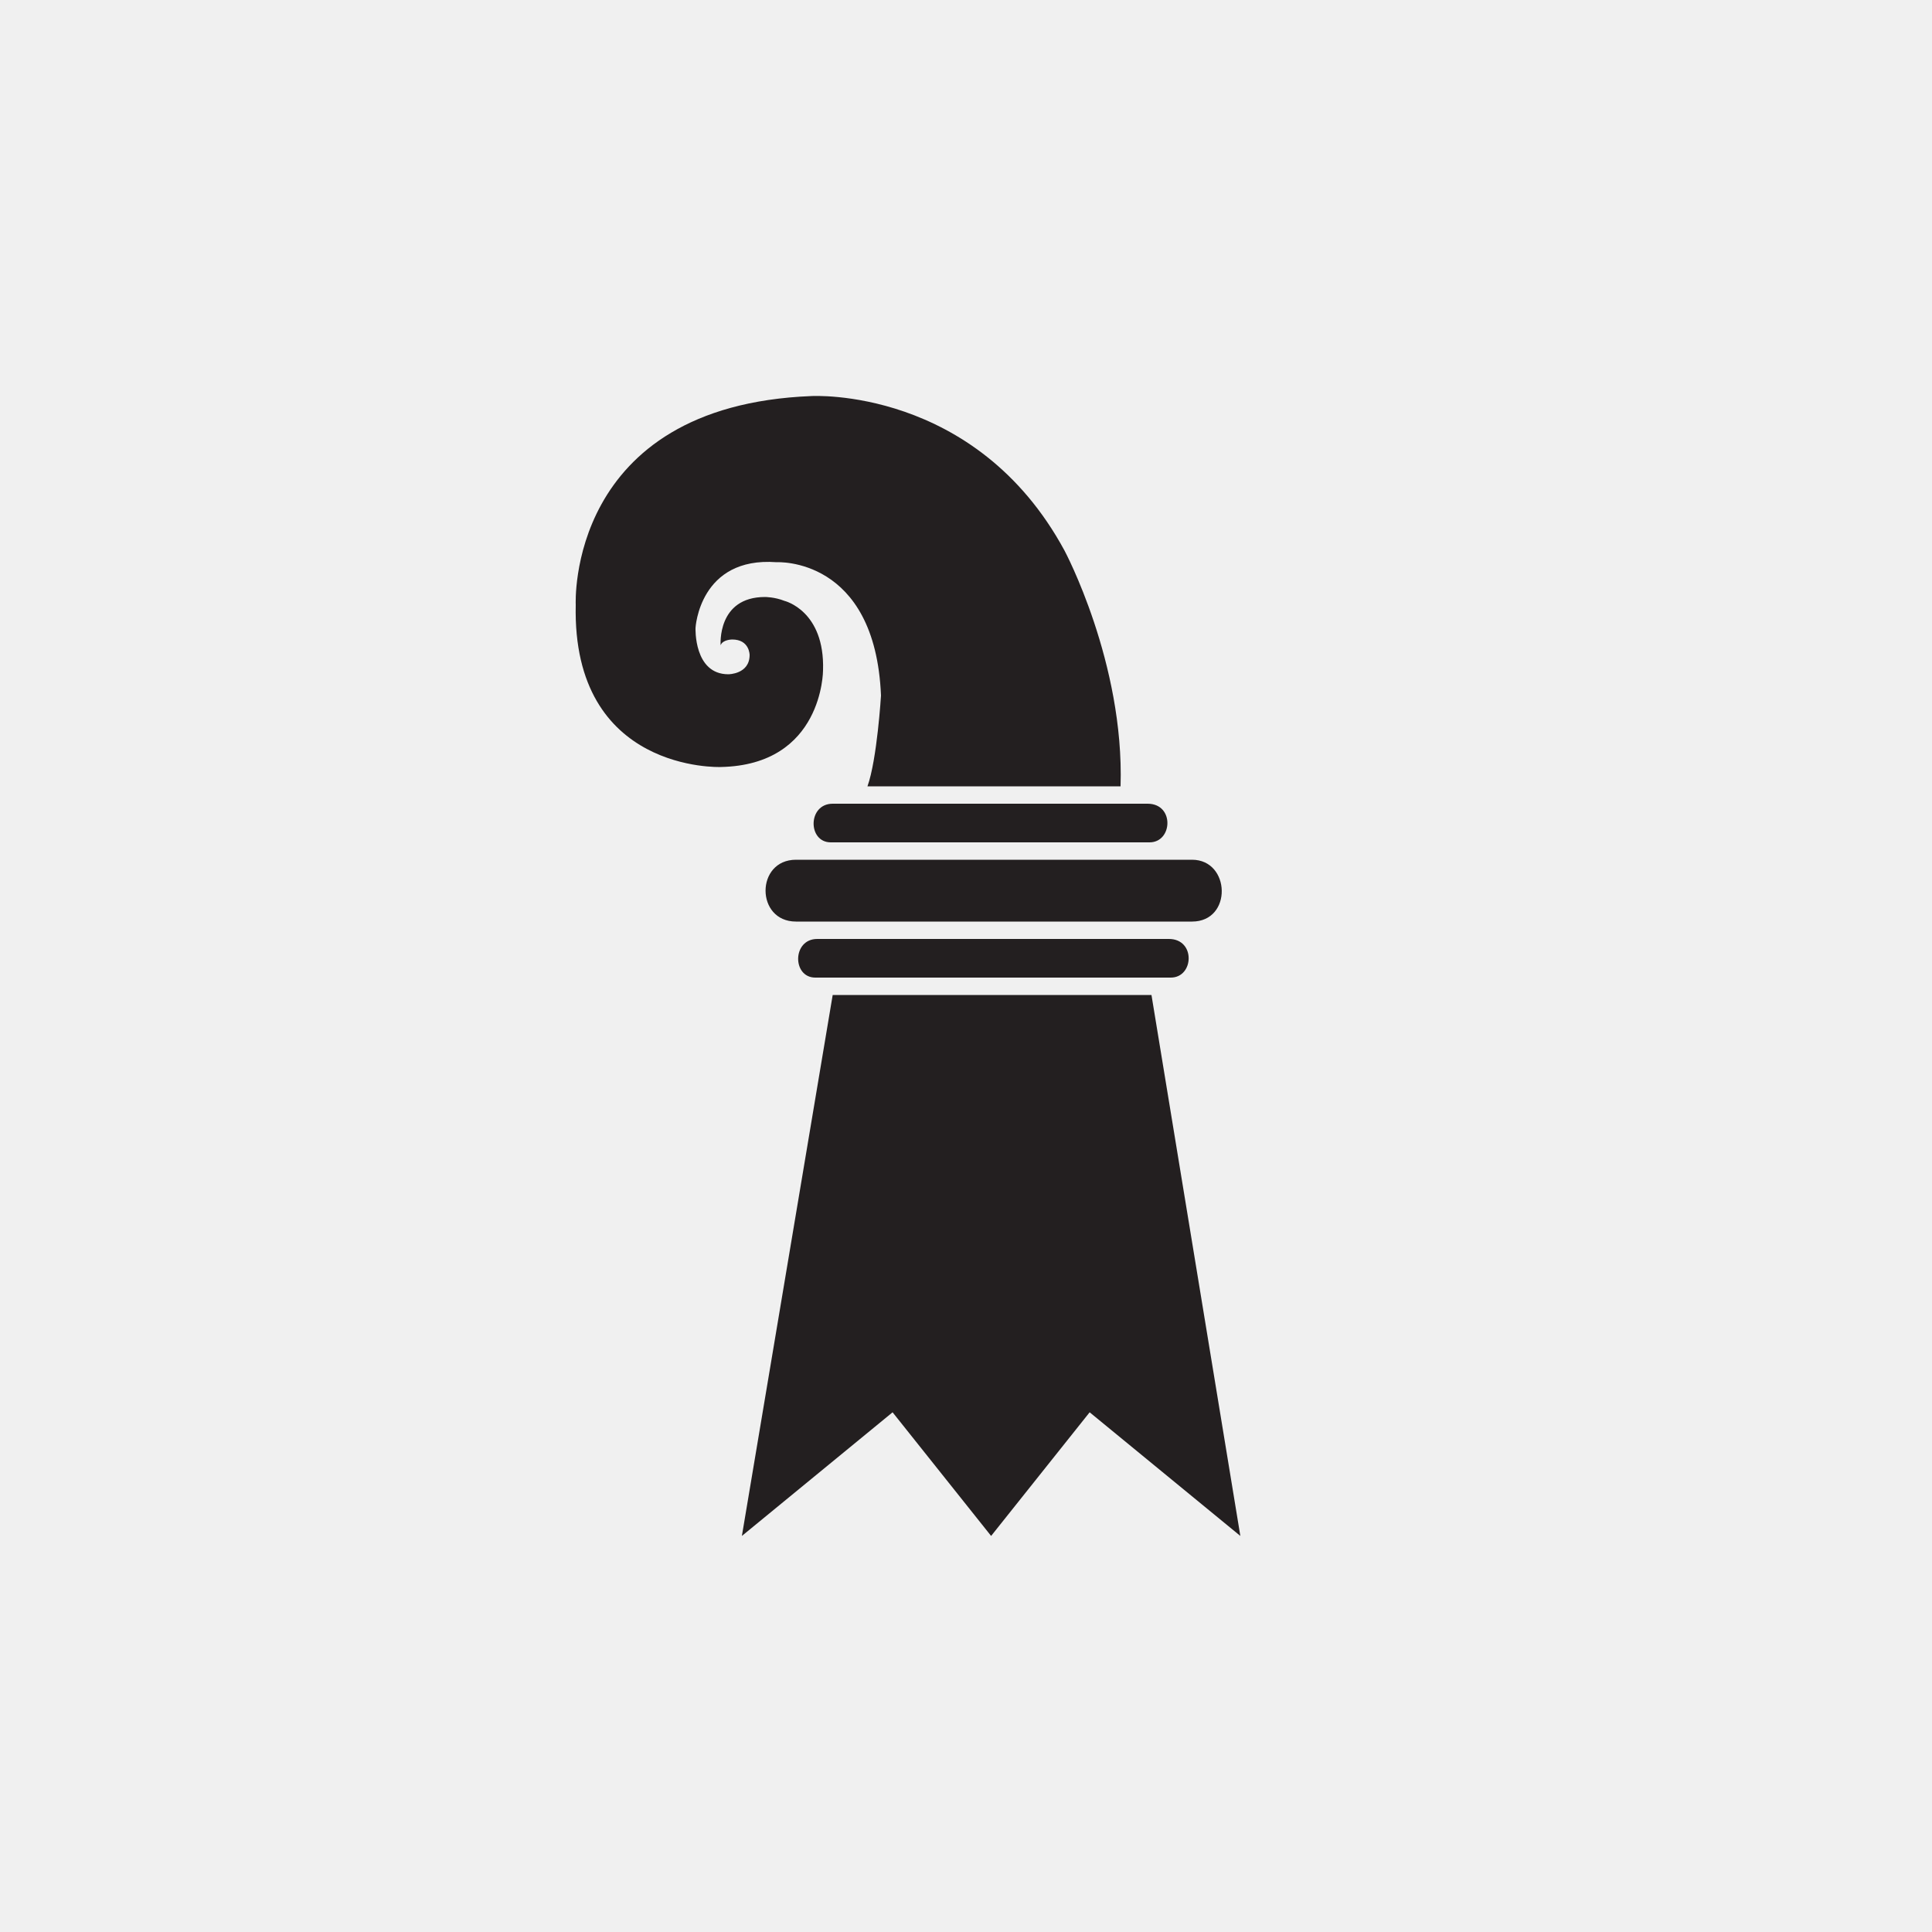
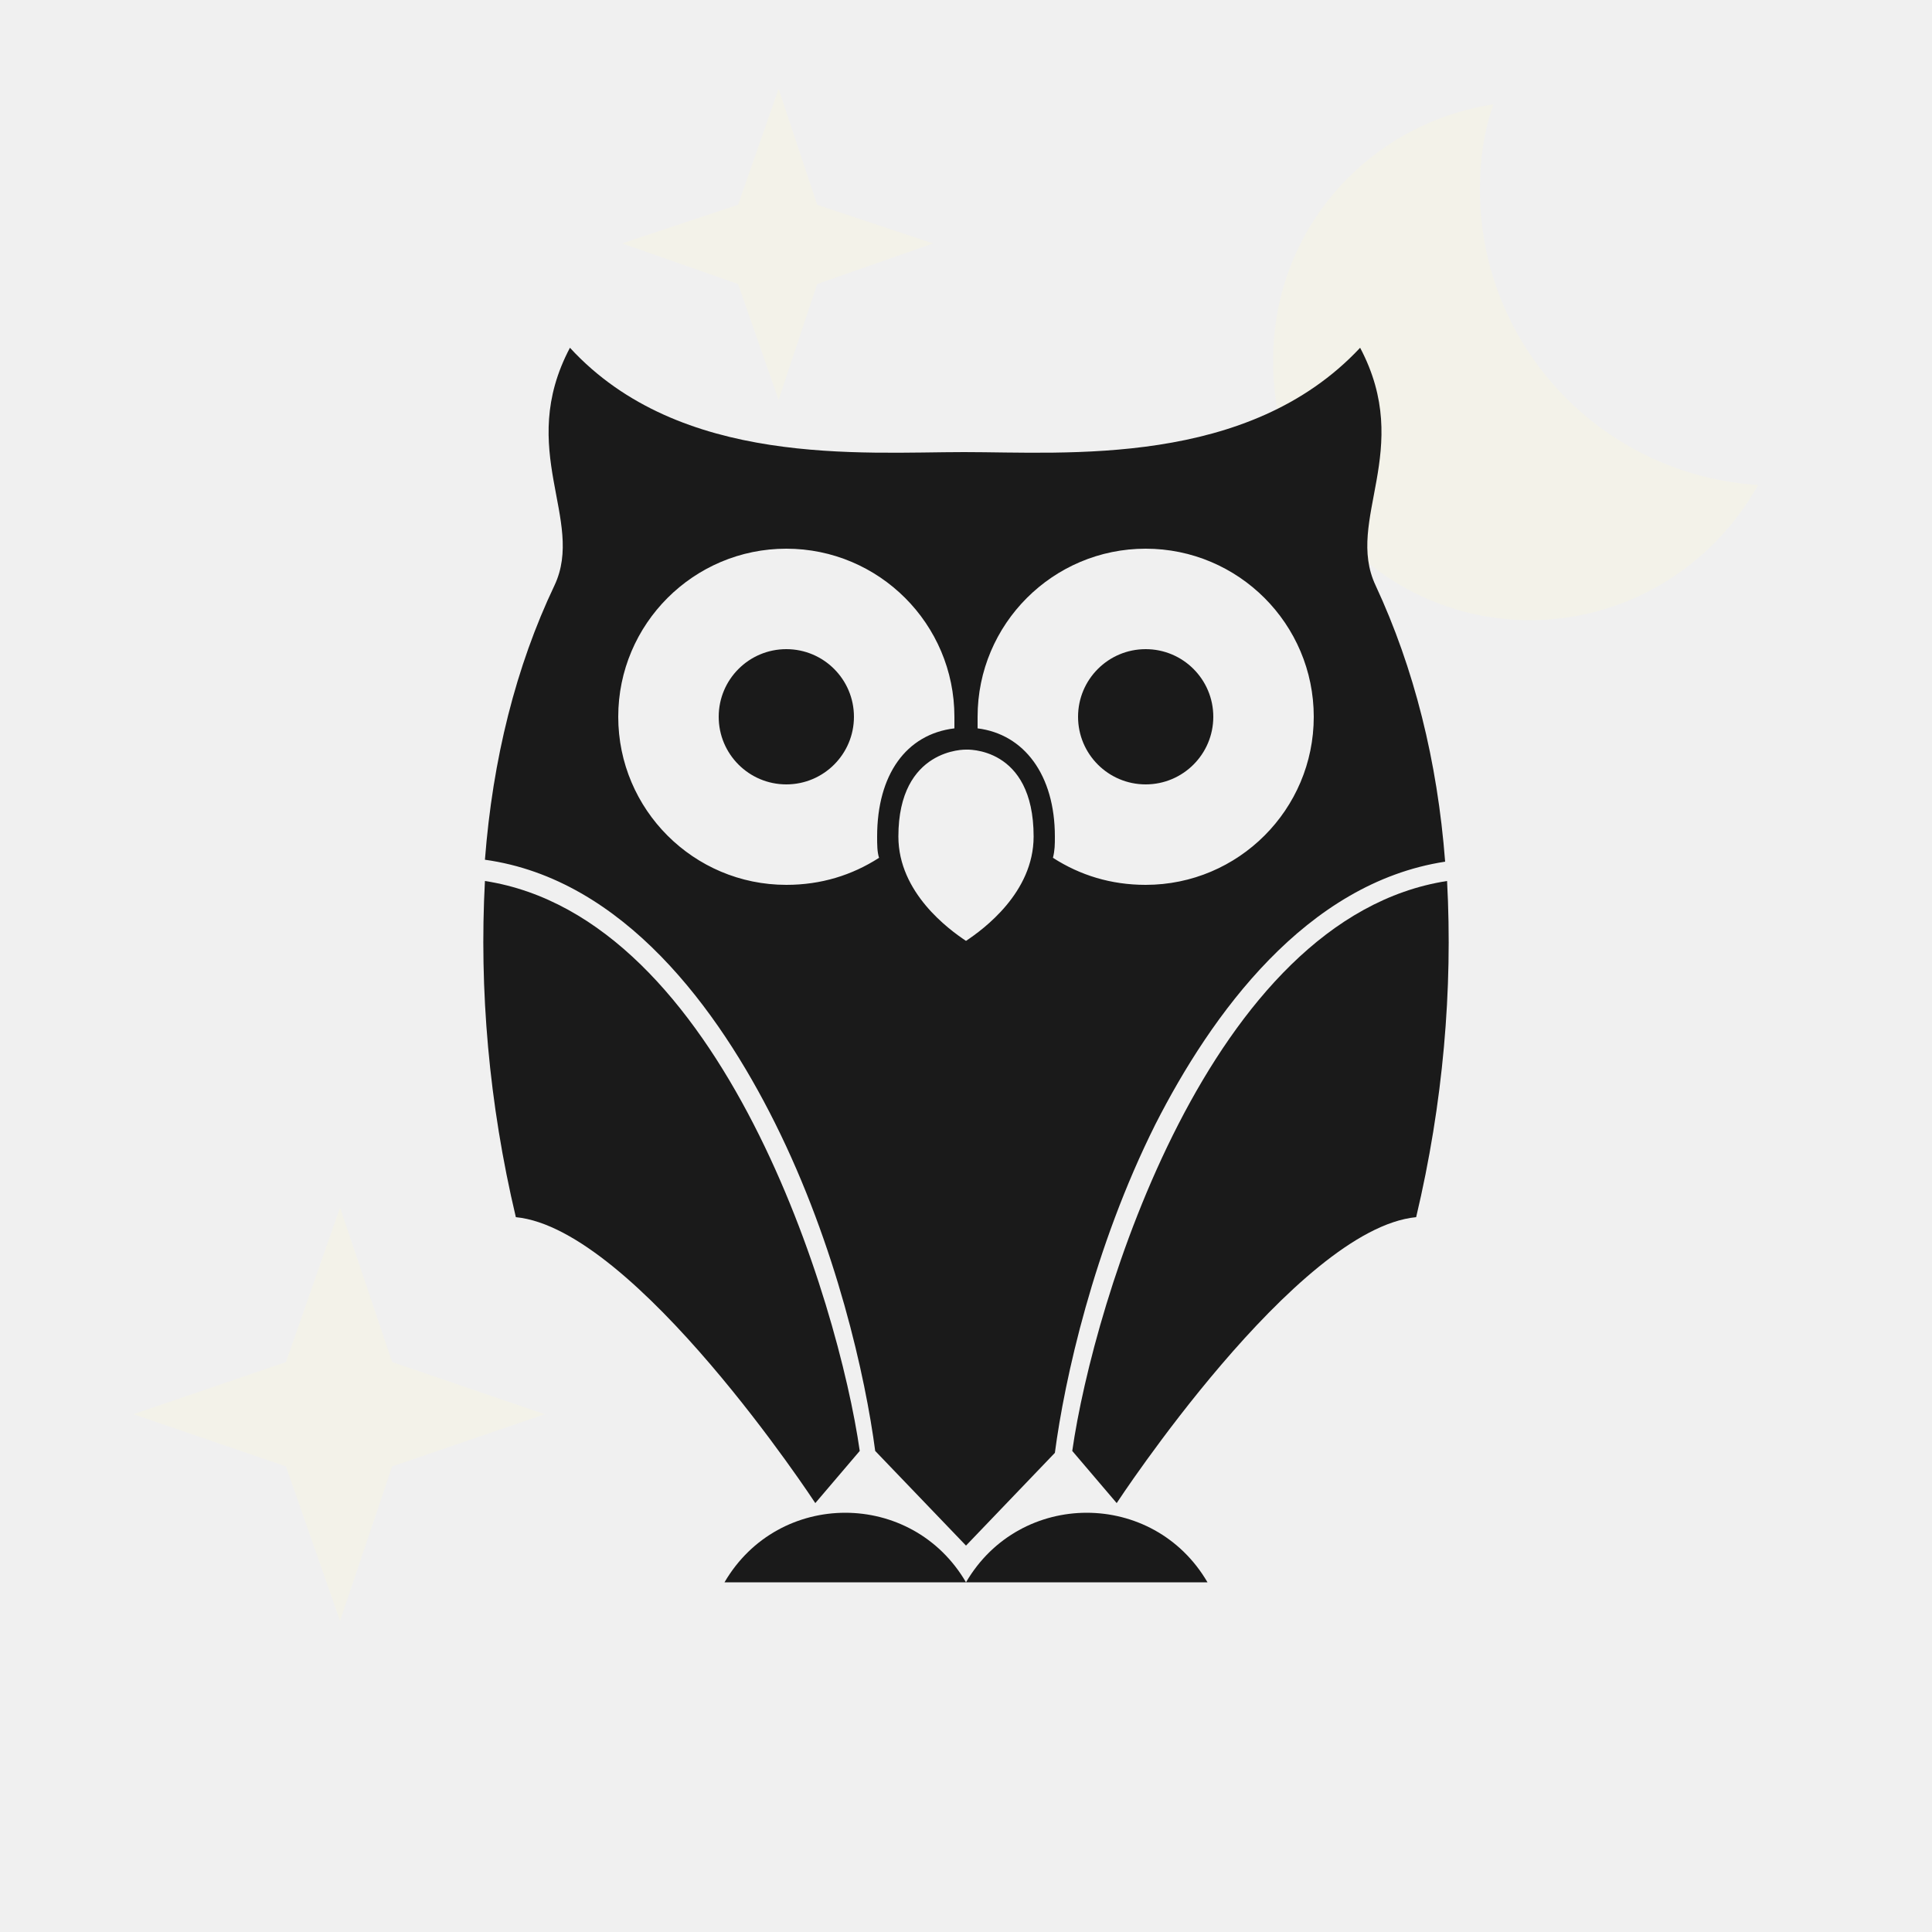
- <svg xmlns="http://www.w3.org/2000/svg" version="1.1" id="Layer_1" x="0px" y="0px" viewBox="0 0 100 100" enable-background="new 0 0 100 100" xml:space="preserve">
-   <g>
+ <svg xmlns="http://www.w3.org/2000/svg" version="1.0" x="0px" y="0px" viewBox="0 0 100 100" style="enable-background:new 0 0 100 100;" xml:space="preserve">
+   <style type="text/css">
+ 	.st0{fill:#8BA9A3;}
+ 	.st1{fill:#6A7774;}
+ 	.st2{opacity:0.2;fill:#FFFACE;}
+ 	.st3{opacity:0.5;}
+ 	.st4{fill:#88B196;}
+ 	.st5{opacity:0.6;}
+ 	.st6{opacity:0.2;}
+ 	.st7{fill:#FF82AB;}
+ 	.st8{opacity:0.5;fill:#B2496C;}
+ 	.st9{opacity:0.3;fill:#FFFC7F;}
+ 	.st10{fill:#FF97C3;}
+ 	.st11{fill:#8BC4A3;}
+ 	.st12{fill:#1A1A1A;}
+ 	.st13{fill:#FFFFFF;}
+ 	.st14{fill:#1A1A1A;stroke:#FFFFFF;stroke-width:2;stroke-miterlimit:10;}
+ 	.st15{fill:#A2BAB5;}
+ 	.st16{fill:#B10000;}
+ 	.st17{fill:none;stroke:#000000;stroke-width:5;stroke-miterlimit:10;}
+ 	.st18{opacity:0.6;fill:#1A1A1A;}
+ 	.st19{fill:#FF9DAB;}
+ 	.st20{fill:#00A6ED;}
+ 	.st21{fill:#75CFD6;}
+ 	.st22{fill:#004448;}
+ 	.st23{opacity:0.6;fill:#FFFFFF;}
+ 	.st24{fill:#1B002C;}
+ 	.st25{stroke:#FFFFFF;stroke-miterlimit:10;}
+ 	.st26{fill:#F4CC0D;}
+ 	.st27{fill:#F4BC0D;}
+ 	.st28{fill:#A8004E;}
+ 	.st29{fill:#7E003B;}
+ 	.st30{opacity:0.6;fill:#A2BAB5;}
+ 	.st31{opacity:0.2;fill:#1A1A1A;}
+ 	.st32{fill:#FFFFFF;stroke:#1A1A1A;stroke-width:6;stroke-miterlimit:10;}
+ 	.st33{fill:none;}
+ 	.st34{fill:#FF4391;}
+ 	.st35{fill:#B21D5B;}
+ 	.st36{fill:#2E0048;}
+ 	.st37{fill:#FF1B91;}
+ 	.st38{fill:#FF69A7;}
+ 	.st39{opacity:0.6;fill:#FFB4D3;}
+ 	.st40{fill:#9266A8;}
+ 	.st41{fill:#002433;}
+ 	.st42{fill:#C14A7C;}
+ 	.st43{fill:#33505C;}
+ 	.st44{fill:#DC0054;}
+ 	.st45{fill:#212433;}
+ 	.st46{fill:#384047;}
+ 	.st47{opacity:0.29;}
+ 	.st48{opacity:0.5;fill:url(#SVGID_1_);}
+ </style>
+   <g id="bg">
+ </g>
+   <g id="Layer_1">
+     <path class="st2" d="M79.2,32.1c4.9,0,9.4-2.7,11.8-7c-8-0.5-14.4-7.1-14.4-15.3c0-1.5,0.2-3,0.7-4.4c-6.5,1-11.4,6.5-11.4,13.2   C65.8,26.1,71.8,32.1,79.2,32.1z" />
+     <polygon class="st2" points="14.8,70.5 17.6,62.5 20.3,70.5 28.2,73.2 20.3,75.9 17.6,83.9 14.8,75.9 6.9,73.2  " />
+     <polygon class="st2" points="38.2,10.6 40.3,4.6 42.3,10.6 48.3,12.6 42.3,14.7 40.3,20.7 38.2,14.7 32.2,12.6  " />
    <g>
-       <path fill="#231F20" d="M42.3,48.6c-1.3,0-1.3,2-0.1,2h18.4c1.2,0,1.3-2-0.1-2H42.3z" />
-       <path fill="#231F20" d="M43.1,41.6c-1.3,0-1.3,2-0.1,2h16.5c1.2,0,1.3-2-0.1-2H43.1z" />
-       <path fill="#231F20" d="M41.2,44.5c-2.1,0-2.1,3.2,0,3.2h20.5c2.1,0,2-3.2,0-3.2H41.2z" />
-     </g>
-     <polygon fill="#231F20" points="38.4,79.5 46.2,73.1 51.3,79.5 56.4,73.1 64.2,79.5 59.6,51.5 43.1,51.5  " />
-     <g>
-       <path fill="#231F20" d="M40.6,31.1c-0.5-0.2-1-0.2-1-0.2c-2.5,0-2.3,2.5-2.3,2.5c0.1-0.3,0.6-0.3,0.6-0.3c0.9,0,0.9,0.8,0.9,0.8    c0,1-1.1,1-1.1,1c-1.8,0-1.7-2.4-1.7-2.4s0.2-3.7,4.2-3.4c0,0,5.1-0.3,5.4,6.9c0,0-0.2,3.3-0.7,4.7H58c0.2-6.4-2.9-12.2-2.9-12.2    c-4.6-8.5-13.1-8-13.1-8C29.3,21,29.8,31.3,29.8,31.3c-0.2,8.7,7.5,8.4,7.5,8.4c5.3-0.1,5.3-5,5.3-5    C42.7,31.6,40.6,31.1,40.6,31.1" />
+       <path class="st12" d="M44.5,75.1c-1.1-7.7-7.1-27.6-19.4-29.5c-0.3,5.6,0.2,11.5,1.6,17.4c6.2,0.6,15.5,14.8,15.5,14.8L44.5,75.1z    " />
+       <path class="st12" d="M50,81.9L50,81.9l-12.5,0l0,0C40.3,77.1,47.2,77.1,50,81.9z" />
+       <path class="st12" d="M55.5,75.1c1.1-7.7,7.1-27.6,19.4-29.5c0.3,5.6-0.2,11.5-1.6,17.4c-6.2,0.6-15.5,14.8-15.5,14.8L55.5,75.1z" />
+       <path class="st12" d="M50,81.9L50,81.9l12.5,0l0,0C59.7,77.1,52.8,77.1,50,81.9z" />
+       <g>
+         <path class="st12" d="M71.2,30.3c-1.6-3.4,2-7-0.8-12.3c-5.8,6.2-15.2,5.4-20.5,5.4c-5.3,0-14.7,0.8-20.4-5.4     c-2.8,5.3,0.8,8.9-0.8,12.3c-2,4.2-3.2,9-3.6,14.2c7.2,1,12.1,7.8,15,13.6c3.2,6.4,4.7,13.2,5.2,17L50,80l4.6-4.8     c0.5-3.8,2-10.6,5.2-17c2.9-5.7,7.8-12.5,15-13.6C74.4,39.4,73.2,34.6,71.2,30.3z M40.7,45.8c-4.8,0-8.7-3.9-8.7-8.7     s3.9-8.7,8.7-8.7s8.7,3.9,8.7,8.7c0,0.2,0,0.4,0,0.6c-2.5,0.3-4,2.4-4,5.6c0,0.4,0,0.8,0.1,1.1C44.1,45.3,42.5,45.8,40.7,45.8z      M50,48.7c-0.9-0.6-3.5-2.5-3.5-5.4c0-4.6,3.5-4.5,3.5-4.5c0,0,3.5-0.2,3.5,4.5C53.5,46.2,50.9,48.1,50,48.7z M59.3,45.8     c-1.8,0-3.4-0.5-4.8-1.4c0.1-0.4,0.1-0.7,0.1-1.1c0-3.2-1.6-5.3-4-5.6c0-0.2,0-0.4,0-0.6c0-4.8,3.9-8.7,8.7-8.7     c4.8,0,8.7,3.9,8.7,8.7S64.1,45.8,59.3,45.8z" />
+         <circle class="st12" cx="40.7" cy="37.1" r="3.5" />
+         <circle class="st12" cx="59.3" cy="37.1" r="3.5" />
+       </g>
    </g>
  </g>
+   <g id="overlay">
+ </g>
</svg>
